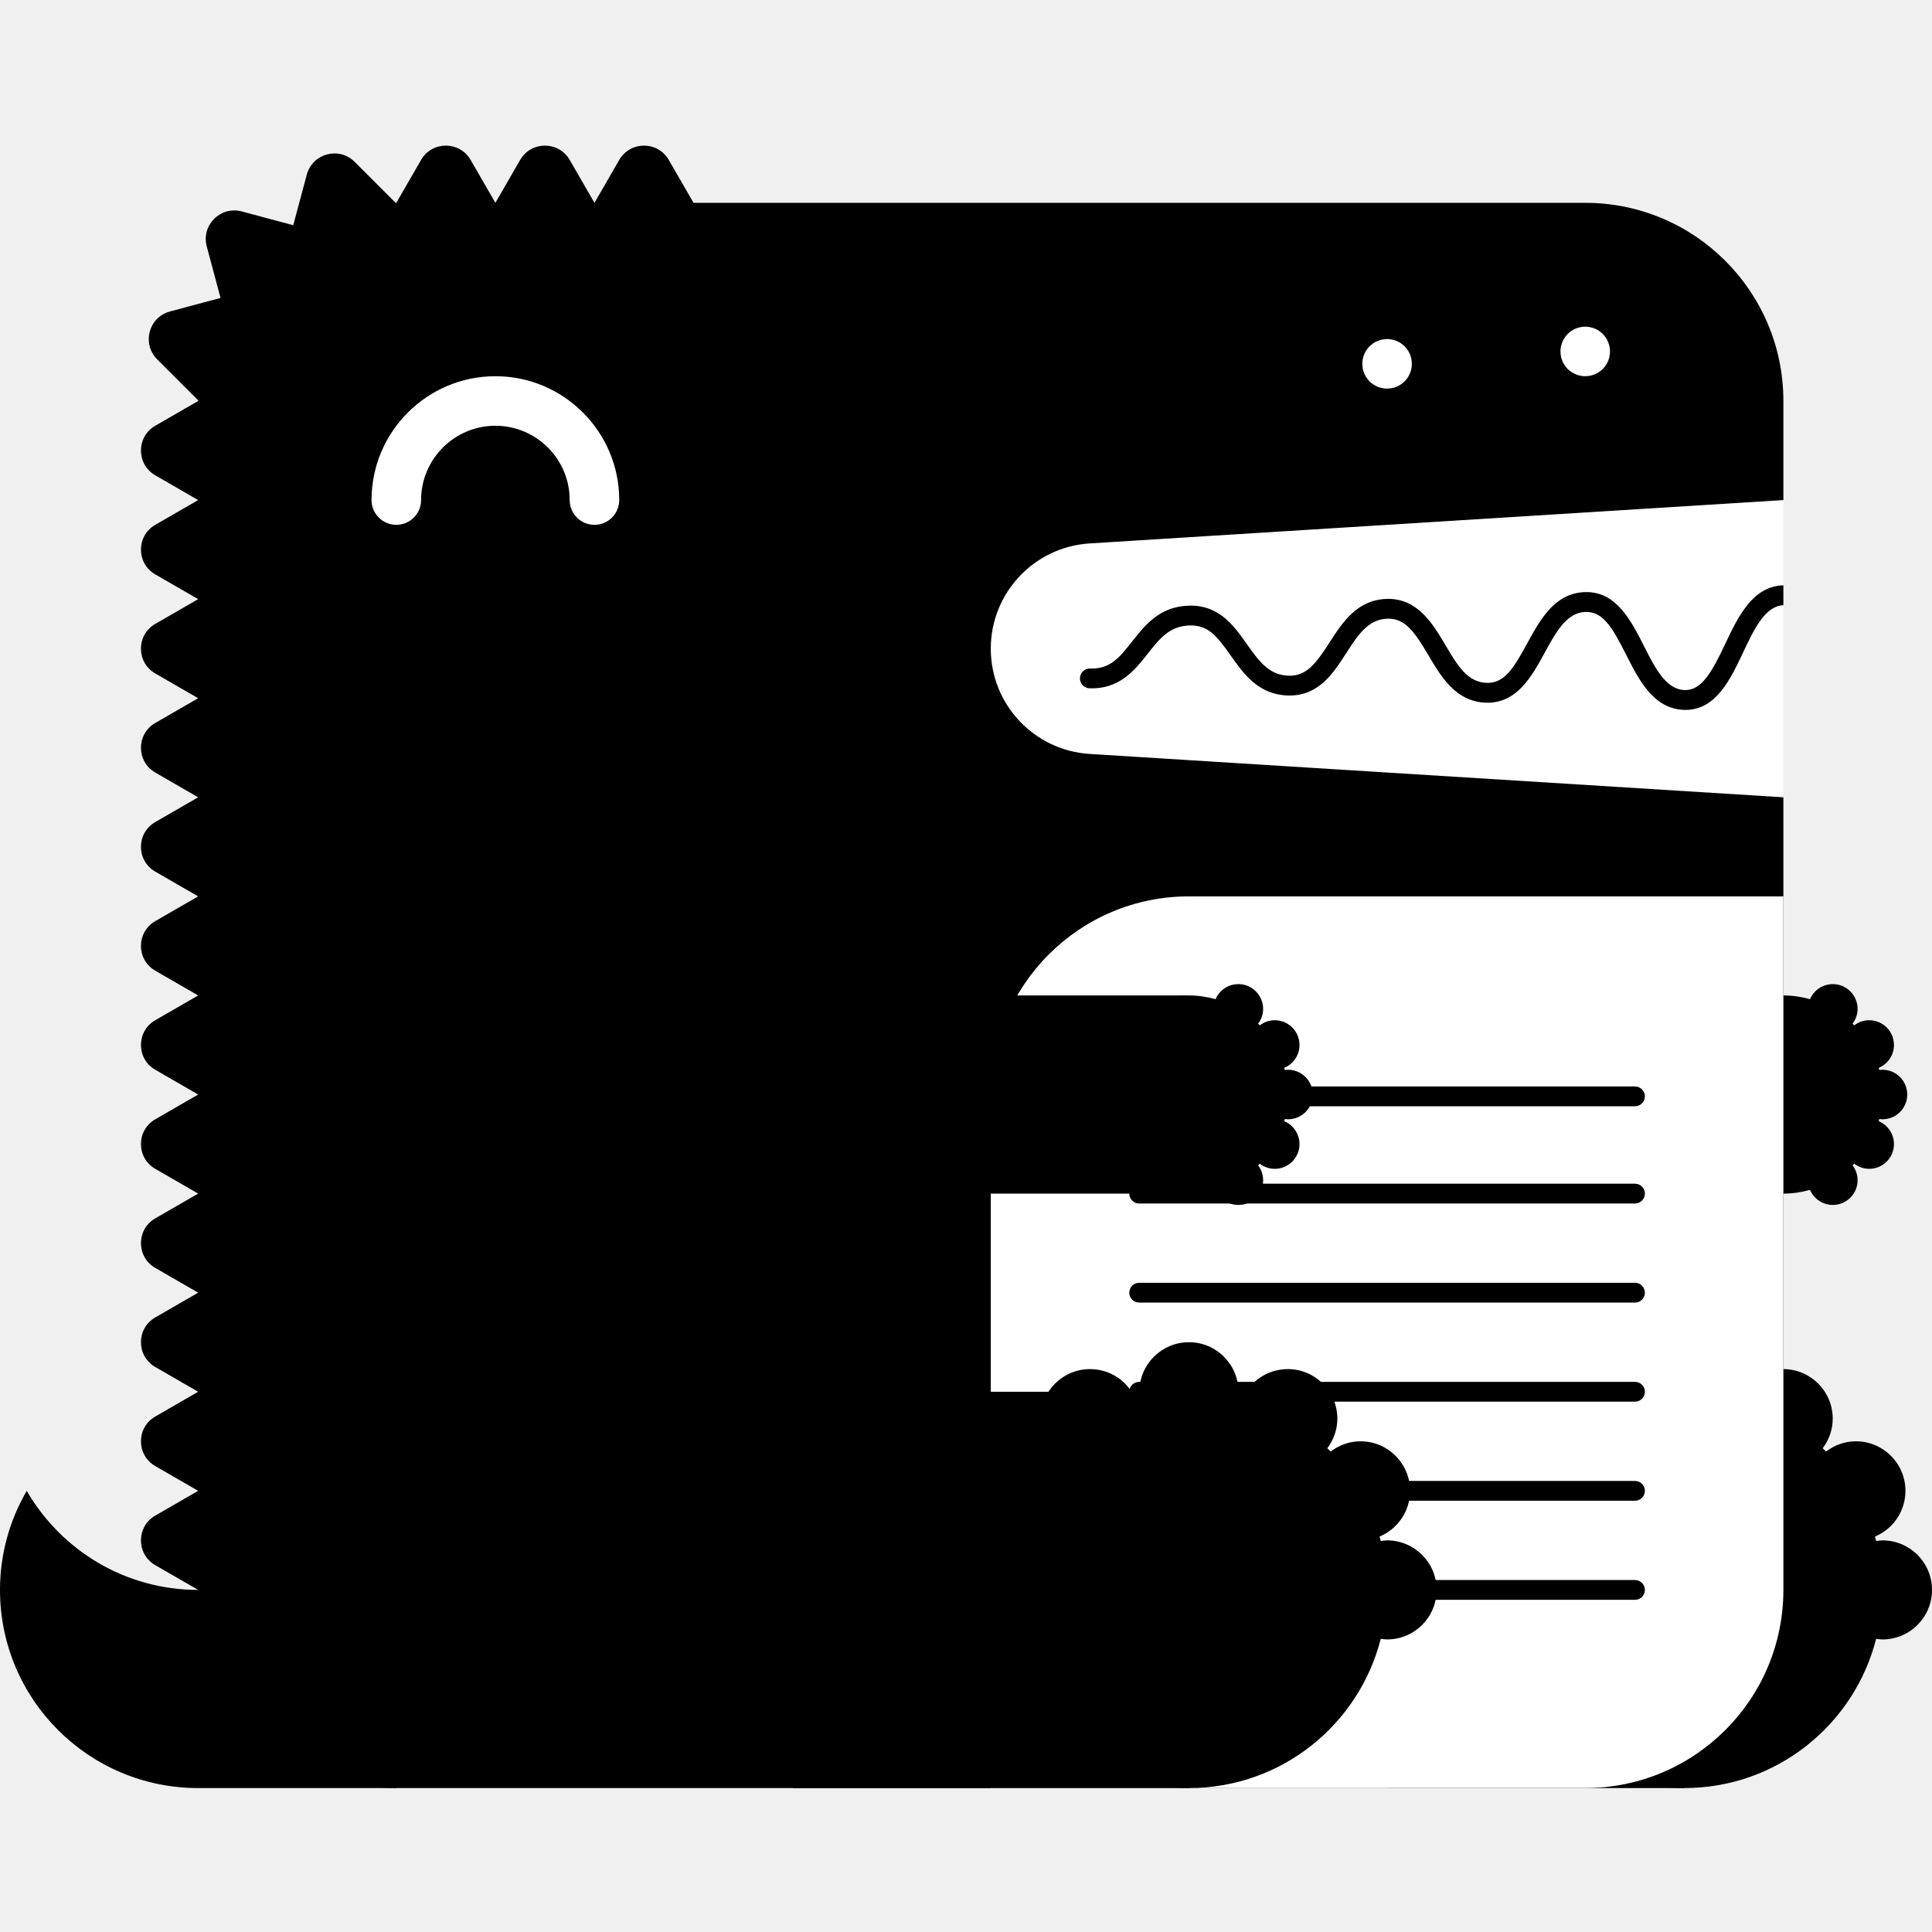
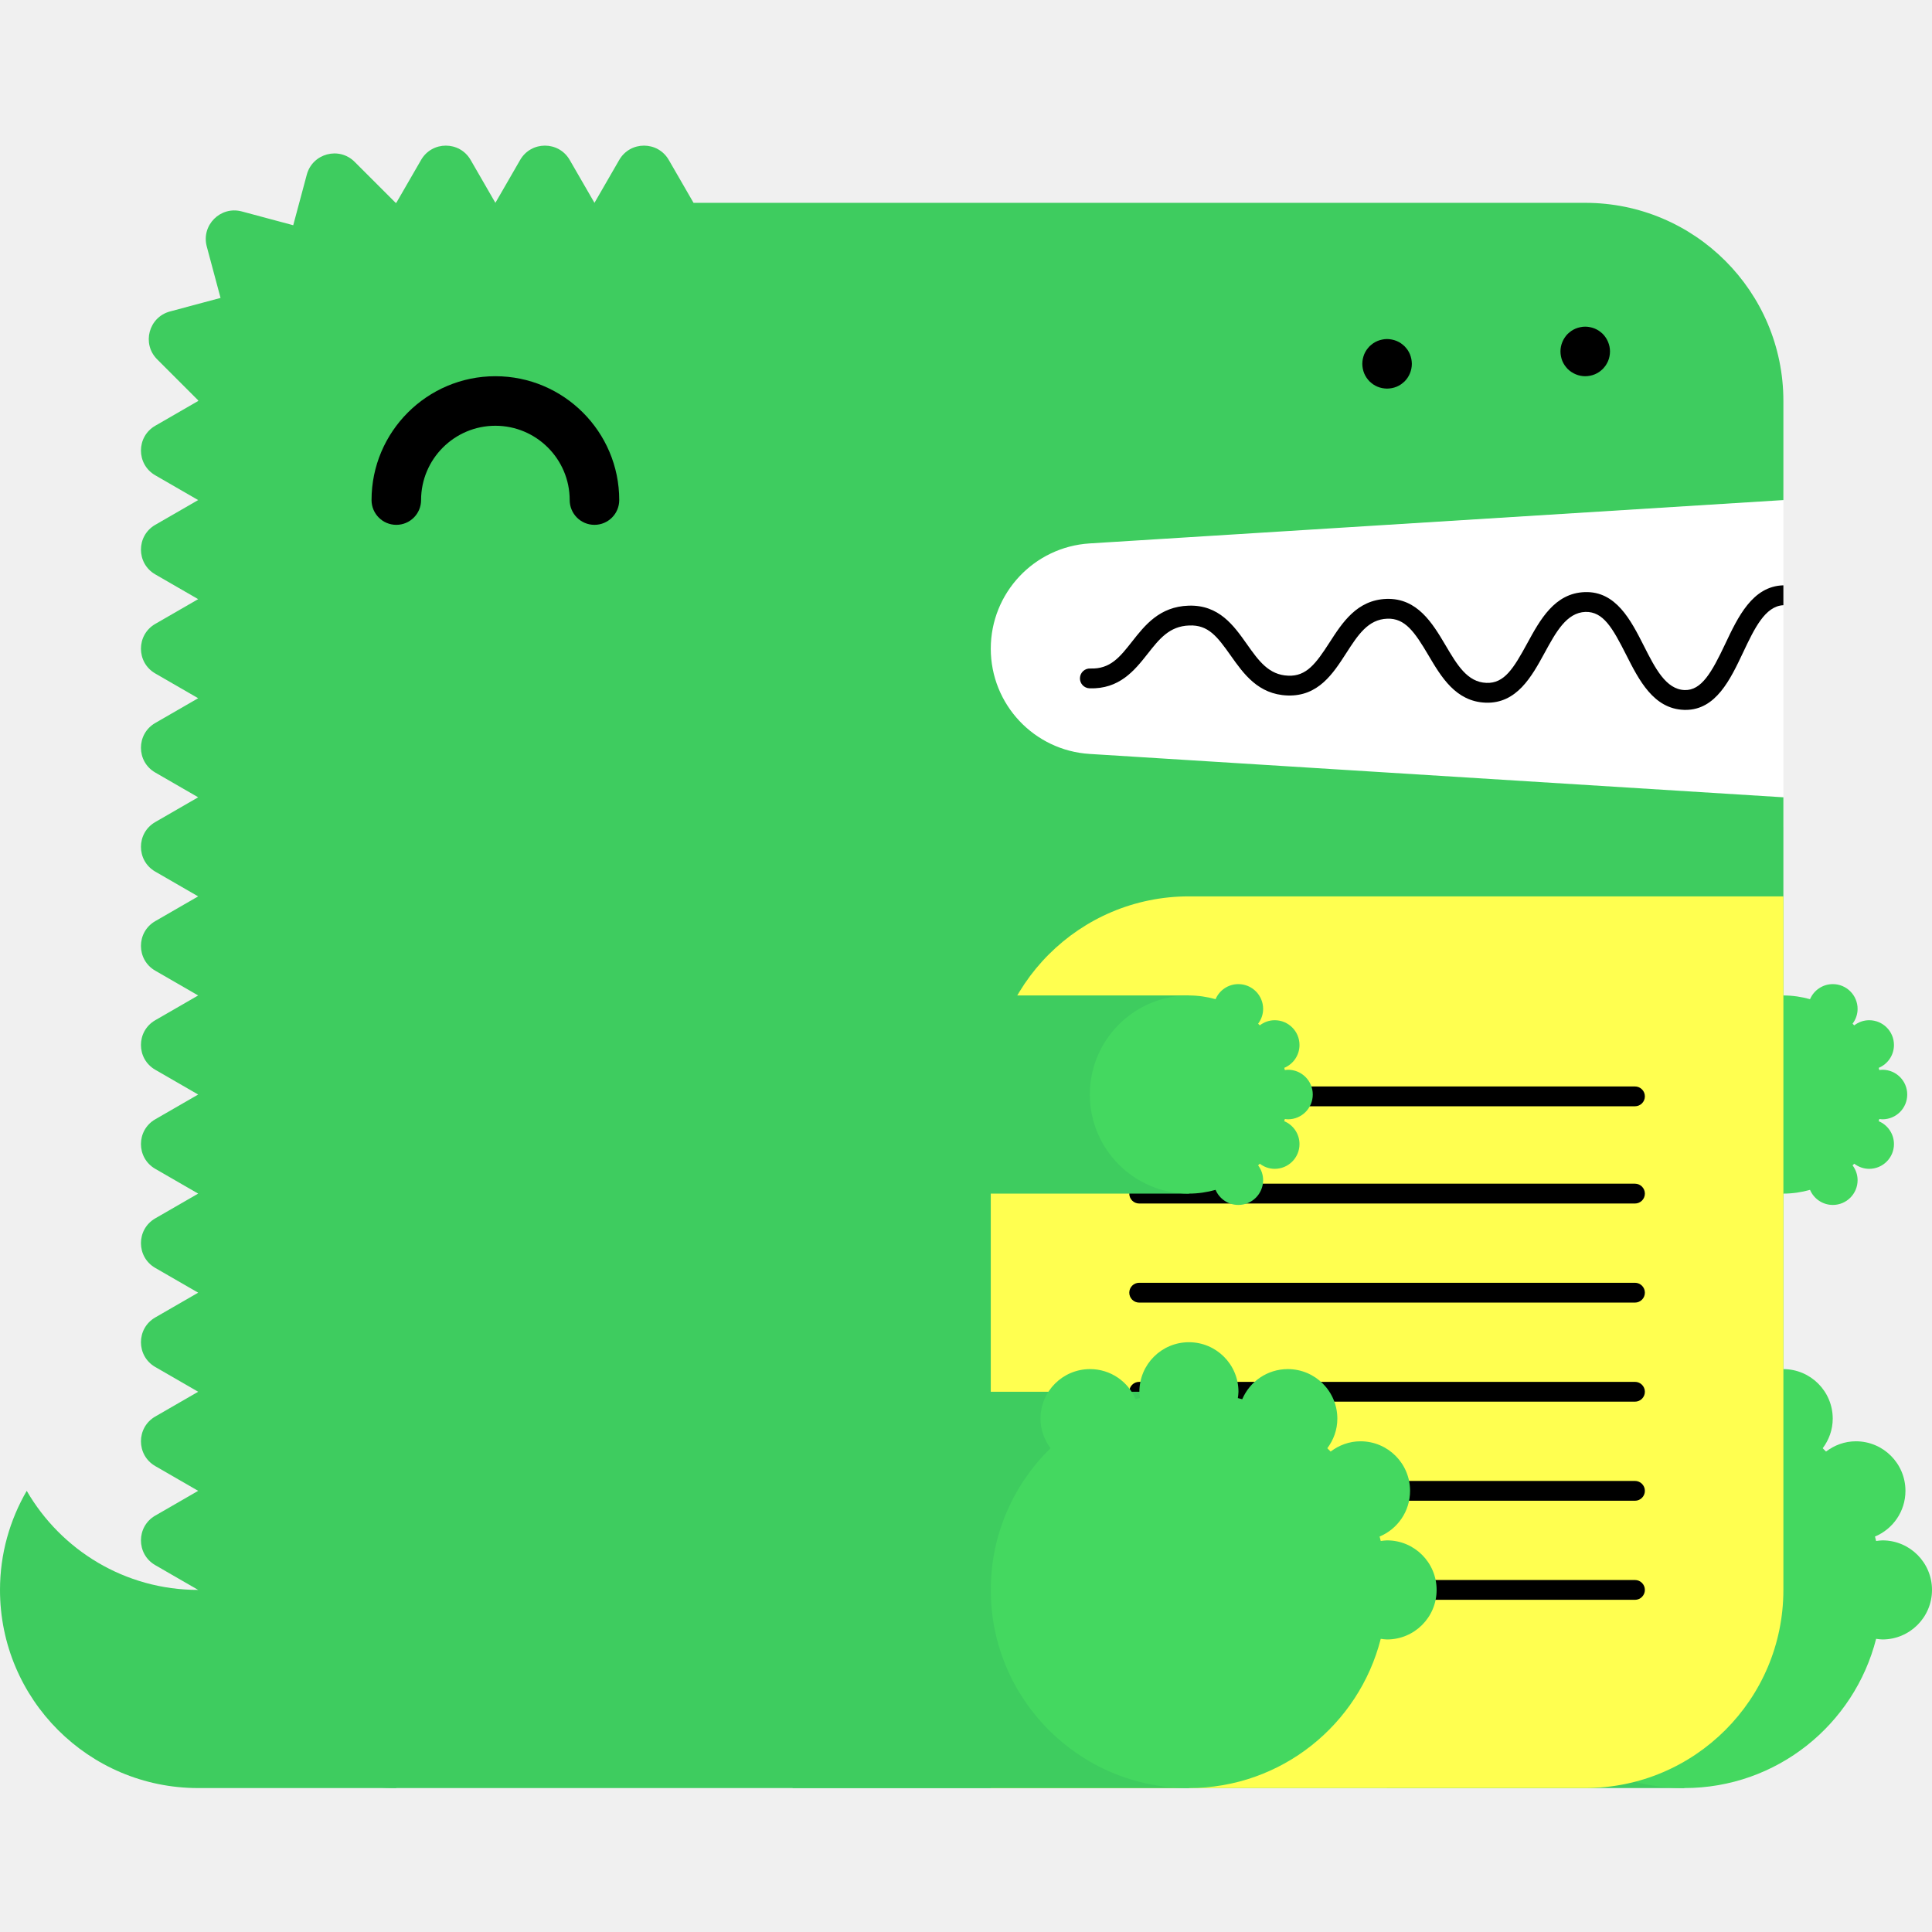
- <svg xmlns="http://www.w3.org/2000/svg" viewBox="0 -19 256 256">
-   <g stroke="none" fill-rule="evenodd">
-     <rect fill="white" x="126.031" y="45.949" width="110.277" height="44.636" />
-     <path fill="black" d="M26.256,191.672 C16.544,191.672 8.083,186.385 3.541,178.544 C1.302,182.409 0,186.884 0,191.672 C0,206.173 11.755,217.928 26.256,217.928 L52.513,217.928 L52.513,191.672 L26.256,191.672 Z" />
-     <path fill="black" d="M144.385,53.006 L236.308,47.262 L236.308,34.133 C236.308,19.632 224.552,7.877 210.052,7.877 L91.898,7.877 L88.616,2.192 C87.156,-0.335 83.51,-0.335 82.052,2.192 L78.77,7.877 L75.488,2.192 C74.028,-0.335 70.382,-0.335 68.924,2.192 L65.642,7.877 L62.36,2.192 C60.9,-0.335 57.254,-0.335 55.796,2.192 L52.513,7.877 C52.485,7.877 52.457,7.881 52.428,7.881 L46.99,2.444 C44.928,0.382 41.407,1.325 40.651,4.143 L38.855,10.844 L32.037,9.016 C29.219,8.262 26.64,10.84 27.397,13.659 L29.223,20.476 L22.523,22.271 C19.705,23.027 18.761,26.549 20.823,28.612 L26.26,34.049 C26.26,34.077 26.257,34.104 26.257,34.133 L20.571,37.415 C18.045,38.874 18.045,42.521 20.571,43.979 L26.257,47.262 L20.571,50.544 C18.045,52.002 18.045,55.649 20.571,57.108 L26.257,60.39 L20.571,63.672 C18.045,65.13 18.045,68.777 20.571,70.236 L26.257,73.518 L20.571,76.8 C18.045,78.259 18.045,81.906 20.571,83.364 L26.257,86.646 L20.571,89.928 C18.045,91.387 18.045,95.034 20.571,96.492 L26.257,99.774 L20.571,103.056 C18.045,104.515 18.045,108.162 20.571,109.621 L26.257,112.903 L20.571,116.185 C18.045,117.643 18.045,121.29 20.571,122.749 L26.257,126.031 L20.571,129.313 C18.045,130.771 18.045,134.418 20.571,135.877 L26.257,139.159 L20.571,142.441 C18.045,143.9 18.045,147.547 20.571,149.005 L26.257,152.287 L20.571,155.569 C18.045,157.028 18.045,160.675 20.571,162.133 L26.257,165.415 L20.571,168.697 C18.045,170.156 18.045,173.803 20.571,175.262 L26.257,178.544 L20.571,181.826 C18.045,183.284 18.045,186.931 20.571,188.39 L26.257,191.672 C26.257,206.173 38.012,217.928 52.513,217.928 L210.052,217.928 C224.552,217.928 236.308,206.173 236.308,191.672 L236.308,86.646 L144.385,80.901 C137.02,80.44 131.283,74.333 131.283,66.954 C131.283,59.574 137.02,53.467 144.385,53.006" />
-     <polygon fill="black" points="183.795 217.928 223.179 217.928 223.179 165.415 183.795 165.415" />
-     <path fill="black" d="M249.436,185.108 C249.148,185.108 248.874,185.156 248.597,185.192 C248.547,184.995 248.5,184.797 248.445,184.6 C250.816,183.61 252.482,181.273 252.482,178.544 C252.482,174.918 249.544,171.979 245.918,171.979 C244.424,171.979 243.062,172.499 241.958,173.34 C241.812,173.191 241.667,173.044 241.518,172.898 C242.341,171.801 242.846,170.454 242.846,168.977 C242.846,165.351 239.907,162.413 236.281,162.413 C233.57,162.413 231.244,164.058 230.244,166.405 C230.049,166.35 229.854,166.304 229.66,166.254 C229.695,165.977 229.744,165.703 229.744,165.415 C229.744,161.789 226.805,158.851 223.179,158.851 C219.553,158.851 216.615,161.789 216.615,165.415 C216.615,165.703 216.664,165.977 216.699,166.254 C216.505,166.304 216.309,166.35 216.115,166.405 C215.115,164.058 212.789,162.413 210.078,162.413 C206.452,162.413 203.513,165.351 203.513,168.977 C203.513,170.454 204.018,171.801 204.841,172.898 C199.961,177.667 196.923,184.311 196.923,191.672 C196.923,206.173 208.678,217.928 223.179,217.928 C235.44,217.928 245.707,209.513 248.597,198.152 C248.874,198.187 249.148,198.236 249.436,198.236 C253.062,198.236 256,195.298 256,191.672 C256,188.046 253.062,185.108 249.436,185.108" />
-     <polygon fill="black" points="196.923 139.159 236.308 139.159 236.308 112.903 196.923 112.903" />
-     <path fill="black" d="M249.436,129.313 C251.249,129.313 252.718,127.844 252.718,126.031 C252.718,124.218 251.249,122.749 249.436,122.749 C249.293,122.749 249.155,122.774 249.017,122.791 C248.991,122.692 248.969,122.594 248.941,122.495 C250.125,122 250.959,120.831 250.959,119.467 C250.959,117.654 249.49,116.185 247.677,116.185 C246.93,116.185 246.248,116.443 245.697,116.865 C245.625,116.79 245.551,116.716 245.476,116.644 C245.889,116.097 246.141,115.422 246.141,114.683 C246.141,112.871 244.672,111.401 242.859,111.401 C241.503,111.401 240.339,112.224 239.839,113.397 C238.714,113.084 237.534,112.903 236.308,112.903 C229.058,112.903 223.179,118.781 223.179,126.031 C223.179,133.28 229.058,139.159 236.308,139.159 C237.534,139.159 238.714,138.978 239.839,138.664 C240.339,139.838 241.503,140.661 242.859,140.661 C244.672,140.661 246.141,139.19 246.141,137.379 C246.141,136.64 245.889,135.965 245.476,135.417 C245.551,135.345 245.625,135.272 245.697,135.197 C246.248,135.618 246.93,135.877 247.677,135.877 C249.49,135.877 250.959,134.408 250.959,132.595 C250.959,131.231 250.125,130.061 248.941,129.566 C248.969,129.469 248.991,129.369 249.017,129.271 C249.155,129.288 249.293,129.313 249.436,129.313" />
-     <path fill="white" d="M78.769,50.544 C76.956,50.544 75.487,49.075 75.487,47.262 C75.487,41.832 71.071,37.415 65.641,37.415 C60.211,37.415 55.795,41.832 55.795,47.262 C55.795,49.075 54.326,50.544 52.513,50.544 C50.7,50.544 49.231,49.075 49.231,47.262 C49.231,38.212 56.592,30.851 65.641,30.851 C74.69,30.851 82.051,38.212 82.051,47.262 C82.051,49.075 80.582,50.544 78.769,50.544" />
-     <path fill="white" d="M131.282,217.928 L210.051,217.928 C224.553,217.928 236.308,206.173 236.308,191.672 L236.308,99.774 L157.538,99.774 C143.037,99.774 131.282,111.529 131.282,126.031 L131.282,217.928 Z" />
-     <path fill="black" d="M216.641,140.472 L150.949,140.472 C150.223,140.472 149.636,139.885 149.636,139.159 C149.636,138.433 150.223,137.846 150.949,137.846 L216.641,137.846 C217.367,137.846 217.954,138.433 217.954,139.159 C217.954,139.885 217.367,140.472 216.641,140.472" />
-     <path fill="black" d="M216.641,166.728 L150.949,166.728 C150.223,166.728 149.636,166.141 149.636,165.415 C149.636,164.689 150.223,164.103 150.949,164.103 L216.641,164.103 C217.367,164.103 217.954,164.689 217.954,165.415 C217.954,166.141 217.367,166.728 216.641,166.728" />
-     <path fill="black" d="M216.641,192.985 L150.949,192.985 C150.223,192.985 149.636,192.398 149.636,191.672 C149.636,190.946 150.223,190.359 150.949,190.359 L216.641,190.359 C217.367,190.359 217.954,190.946 217.954,191.672 C217.954,192.398 217.367,192.985 216.641,192.985" />
-     <path fill="black" d="M216.641,127.587 L150.949,127.587 C150.223,127.587 149.636,126.999 149.636,126.274 C149.636,125.548 150.223,124.961 150.949,124.961 L216.641,124.961 C217.367,124.961 217.954,125.548 217.954,126.274 C217.954,126.999 217.367,127.587 216.641,127.587" />
-     <path fill="black" d="M216.641,153.6 L150.949,153.6 C150.223,153.6 149.636,153.013 149.636,152.287 C149.636,151.561 150.223,150.974 150.949,150.974 L216.641,150.974 C217.367,150.974 217.954,151.561 217.954,152.287 C217.954,153.013 217.367,153.6 216.641,153.6" />
-     <path fill="black" d="M216.641,179.856 L150.949,179.856 C150.223,179.856 149.636,179.27 149.636,178.544 C149.636,177.818 150.223,177.231 150.949,177.231 L216.641,177.231 C217.367,177.231 217.954,177.818 217.954,178.544 C217.954,179.27 217.367,179.856 216.641,179.856" />
-     <path fill="black" d="M236.308,58.567 C236.292,58.567 236.279,58.559 236.263,58.56 C232.206,58.698 230.287,62.756 228.594,66.336 C226.827,70.076 225.46,72.51 223.22,72.437 C220.74,72.347 219.322,69.546 217.821,66.58 C216.096,63.176 214.126,59.314 209.992,59.458 C205.993,59.595 204.067,63.126 202.369,66.241 C200.561,69.56 199.331,71.578 196.959,71.485 C194.429,71.393 193.084,69.115 191.529,66.479 C189.794,63.544 187.79,60.243 183.736,60.356 C179.805,60.491 177.874,63.487 176.17,66.132 C174.368,68.929 173.105,70.633 170.702,70.532 C168.112,70.438 166.774,68.549 165.226,66.361 C163.488,63.902 161.529,61.119 157.487,61.254 C153.643,61.385 151.712,63.839 150.009,66.004 C148.392,68.057 147.129,69.682 144.458,69.58 C143.733,69.551 143.125,70.119 143.099,70.845 C143.071,71.569 143.638,72.178 144.363,72.206 C148.324,72.338 150.33,69.841 152.072,67.628 C153.617,65.664 154.951,63.969 157.577,63.88 C160.105,63.772 161.291,65.343 163.084,67.877 C164.787,70.285 166.719,73.016 170.608,73.156 C174.681,73.293 176.641,70.248 178.377,67.554 C179.929,65.146 181.268,63.068 183.825,62.98 C186.179,62.892 187.46,64.753 189.267,67.813 C190.969,70.697 192.898,73.965 196.864,74.109 C200.967,74.251 202.948,70.668 204.674,67.499 C206.169,64.758 207.581,62.168 210.081,62.082 C212.435,62.027 213.663,64.176 215.478,67.767 C217.175,71.119 219.098,74.915 223.126,75.061 C223.2,75.064 223.274,75.065 223.348,75.065 C227.37,75.065 229.279,71.028 230.968,67.458 C232.464,64.294 233.879,61.313 236.308,61.192 L236.308,58.567 Z" />
-     <polygon fill="black" points="105.026 217.928 157.538 217.928 157.538 165.415 105.026 165.415" />
-     <path fill="black" d="M183.795,185.108 C183.507,185.108 183.233,185.156 182.956,185.192 C182.906,184.995 182.859,184.797 182.804,184.6 C185.175,183.61 186.841,181.273 186.841,178.544 C186.841,174.918 183.903,171.979 180.277,171.979 C178.783,171.979 177.421,172.499 176.317,173.34 C176.171,173.191 176.026,173.044 175.877,172.898 C176.7,171.801 177.205,170.454 177.205,168.977 C177.205,165.351 174.266,162.413 170.64,162.413 C167.929,162.413 165.603,164.058 164.603,166.405 C164.408,166.35 164.213,166.304 164.019,166.254 C164.054,165.977 164.103,165.703 164.103,165.415 C164.103,161.789 161.164,158.851 157.538,158.851 C153.912,158.851 150.974,161.789 150.974,165.415 C150.974,165.703 151.023,165.977 151.058,166.254 C150.864,166.304 150.668,166.35 150.474,166.405 C149.474,164.058 147.147,162.413 144.437,162.413 C140.811,162.413 137.872,165.351 137.872,168.977 C137.872,170.454 138.377,171.801 139.2,172.898 C134.32,177.667 131.282,184.311 131.282,191.672 C131.282,206.173 143.037,217.928 157.538,217.928 C169.799,217.928 180.066,209.513 182.956,198.152 C183.233,198.187 183.507,198.236 183.795,198.236 C187.421,198.236 190.359,195.298 190.359,191.672 C190.359,188.046 187.421,185.108 183.795,185.108" />
-     <polygon fill="black" points="105.026 139.159 157.538 139.159 157.538 112.903 105.026 112.903" />
-     <path fill="black" d="M170.667,129.313 C172.48,129.313 173.949,127.844 173.949,126.031 C173.949,124.218 172.48,122.749 170.667,122.749 C170.524,122.749 170.386,122.774 170.248,122.791 C170.222,122.692 170.199,122.594 170.172,122.495 C171.356,122 172.19,120.831 172.19,119.467 C172.19,117.654 170.72,116.185 168.907,116.185 C168.16,116.185 167.479,116.443 166.928,116.865 C166.856,116.79 166.782,116.716 166.707,116.644 C167.119,116.097 167.371,115.422 167.371,114.683 C167.371,112.871 165.902,111.401 164.089,111.401 C162.733,111.401 161.57,112.224 161.07,113.397 C159.945,113.084 158.765,112.903 157.538,112.903 C150.289,112.903 144.41,118.781 144.41,126.031 C144.41,133.28 150.289,139.159 157.538,139.159 C158.765,139.159 159.945,138.978 161.07,138.664 C161.57,139.838 162.733,140.661 164.089,140.661 C165.902,140.661 167.371,139.19 167.371,137.379 C167.371,136.64 167.119,135.965 166.707,135.417 C166.782,135.345 166.856,135.272 166.928,135.197 C167.479,135.618 168.16,135.877 168.907,135.877 C170.72,135.877 172.19,134.408 172.19,132.595 C172.19,131.231 171.356,130.061 170.172,129.566 C170.199,129.469 170.222,129.369 170.248,129.271 C170.386,129.288 170.524,129.313 170.667,129.313" />
-     <path fill="white" d="M183.795,32.492 C183.585,32.492 183.362,32.466 183.152,32.427 C182.942,32.387 182.73,32.322 182.535,32.243 C182.338,32.164 182.154,32.059 181.969,31.941 C181.798,31.823 181.629,31.678 181.47,31.534 C181.327,31.376 181.182,31.219 181.064,31.035 C180.946,30.851 180.841,30.667 180.761,30.471 C180.683,30.274 180.618,30.064 180.578,29.854 C180.539,29.643 180.513,29.42 180.513,29.21 C180.513,29 180.539,28.777 180.578,28.567 C180.618,28.357 180.683,28.16 180.761,27.95 C180.841,27.753 180.946,27.569 181.064,27.385 C181.182,27.215 181.327,27.044 181.47,26.887 C181.629,26.742 181.798,26.598 181.969,26.48 C182.154,26.361 182.338,26.256 182.535,26.178 C182.73,26.099 182.942,26.033 183.152,25.994 C183.572,25.902 184.005,25.902 184.438,25.994 C184.647,26.033 184.858,26.099 185.055,26.178 C185.251,26.256 185.436,26.361 185.62,26.48 C185.79,26.598 185.96,26.742 186.119,26.887 C186.263,27.044 186.407,27.215 186.526,27.385 C186.644,27.569 186.749,27.753 186.827,27.95 C186.906,28.16 186.972,28.357 187.011,28.567 C187.049,28.777 187.077,29 187.077,29.21 C187.077,30.077 186.721,30.93 186.119,31.534 C185.96,31.678 185.79,31.823 185.62,31.941 C185.436,32.059 185.251,32.164 185.055,32.243 C184.858,32.322 184.647,32.387 184.438,32.427 C184.228,32.466 184.005,32.492 183.795,32.492" />
-     <path fill="white" d="M210.051,30.851 C209.185,30.851 208.345,30.497 207.726,29.893 C207.583,29.735 207.439,29.565 207.321,29.394 C207.202,29.21 207.097,29.026 207.017,28.83 C206.94,28.633 206.874,28.423 206.835,28.213 C206.795,28.002 206.769,27.779 206.769,27.569 C206.769,26.703 207.124,25.863 207.726,25.246 C207.885,25.101 208.054,24.957 208.225,24.839 C208.41,24.72 208.594,24.615 208.791,24.537 C208.987,24.458 209.198,24.392 209.408,24.353 C209.828,24.261 210.274,24.261 210.695,24.353 C210.903,24.392 211.115,24.458 211.312,24.537 C211.507,24.615 211.692,24.72 211.876,24.839 C212.047,24.957 212.216,25.101 212.375,25.246 C212.978,25.863 213.333,26.703 213.333,27.569 C213.333,27.779 213.306,28.002 213.268,28.213 C213.228,28.423 213.163,28.633 213.084,28.83 C212.992,29.026 212.9,29.21 212.782,29.394 C212.664,29.565 212.519,29.735 212.375,29.893 C212.216,30.037 212.047,30.182 211.876,30.3 C211.692,30.418 211.507,30.523 211.312,30.602 C211.115,30.681 210.903,30.746 210.695,30.786 C210.485,30.825 210.261,30.851 210.051,30.851" />
+ <svg xmlns="http://www.w3.org/2000/svg" width="800px" height="800px" viewBox="0 -19 256 256" version="1.1" preserveAspectRatio="xMidYMid">
+   <g>
+     <rect fill="#FFFFFF" x="126.031" y="45.949" width="110.277" height="44.636">
+ 
+ </rect>
+     <path d="M26.256,191.672 C16.544,191.672 8.083,186.385 3.541,178.544 C1.302,182.409 0,186.884 0,191.672 C0,206.173 11.755,217.928 26.256,217.928 L52.513,217.928 L52.513,191.672 L26.256,191.672 Z" fill="#3ECC5F">
+ 
+ </path>
+     <path d="M144.385,53.006 L236.308,47.262 L236.308,34.133 C236.308,19.632 224.552,7.877 210.052,7.877 L91.898,7.877 L88.616,2.192 C87.156,-0.335 83.51,-0.335 82.052,2.192 L78.77,7.877 L75.488,2.192 C74.028,-0.335 70.382,-0.335 68.924,2.192 L65.642,7.877 L62.36,2.192 C60.9,-0.335 57.254,-0.335 55.796,2.192 L52.513,7.877 C52.485,7.877 52.457,7.881 52.428,7.881 L46.99,2.444 C44.928,0.382 41.407,1.325 40.651,4.143 L38.855,10.844 L32.037,9.016 C29.219,8.262 26.64,10.84 27.397,13.659 L29.223,20.476 L22.523,22.271 C19.705,23.027 18.761,26.549 20.823,28.612 L26.26,34.049 C26.26,34.077 26.257,34.104 26.257,34.133 L20.571,37.415 C18.045,38.874 18.045,42.521 20.571,43.979 L26.257,47.262 L20.571,50.544 C18.045,52.002 18.045,55.649 20.571,57.108 L26.257,60.39 L20.571,63.672 C18.045,65.13 18.045,68.777 20.571,70.236 L26.257,73.518 L20.571,76.8 C18.045,78.259 18.045,81.906 20.571,83.364 L26.257,86.646 L20.571,89.928 C18.045,91.387 18.045,95.034 20.571,96.492 L26.257,99.774 L20.571,103.056 C18.045,104.515 18.045,108.162 20.571,109.621 L26.257,112.903 L20.571,116.185 C18.045,117.643 18.045,121.29 20.571,122.749 L26.257,126.031 L20.571,129.313 C18.045,130.771 18.045,134.418 20.571,135.877 L26.257,139.159 L20.571,142.441 C18.045,143.9 18.045,147.547 20.571,149.005 L26.257,152.287 L20.571,155.569 C18.045,157.028 18.045,160.675 20.571,162.133 L26.257,165.415 L20.571,168.697 C18.045,170.156 18.045,173.803 20.571,175.262 L26.257,178.544 L20.571,181.826 C18.045,183.284 18.045,186.931 20.571,188.39 L26.257,191.672 C26.257,206.173 38.012,217.928 52.513,217.928 L210.052,217.928 C224.552,217.928 236.308,206.173 236.308,191.672 L236.308,86.646 L144.385,80.901 C137.02,80.44 131.283,74.333 131.283,66.954 C131.283,59.574 137.02,53.467 144.385,53.006" fill="#3ECC5F">
+ 
+ </path>
+     <polygon fill="#3ECC5F" points="183.795 217.928 223.179 217.928 223.179 165.415 183.795 165.415">
+ 
+ </polygon>
+     <path d="M249.436,185.108 C249.148,185.108 248.874,185.156 248.597,185.192 C248.547,184.995 248.5,184.797 248.445,184.6 C250.816,183.61 252.482,181.273 252.482,178.544 C252.482,174.918 249.544,171.979 245.918,171.979 C244.424,171.979 243.062,172.499 241.958,173.34 C241.812,173.191 241.667,173.044 241.518,172.898 C242.341,171.801 242.846,170.454 242.846,168.977 C242.846,165.351 239.907,162.413 236.281,162.413 C233.57,162.413 231.244,164.058 230.244,166.405 C230.049,166.35 229.854,166.304 229.66,166.254 C229.695,165.977 229.744,165.703 229.744,165.415 C229.744,161.789 226.805,158.851 223.179,158.851 C219.553,158.851 216.615,161.789 216.615,165.415 C216.615,165.703 216.664,165.977 216.699,166.254 C216.505,166.304 216.309,166.35 216.115,166.405 C215.115,164.058 212.789,162.413 210.078,162.413 C206.452,162.413 203.513,165.351 203.513,168.977 C203.513,170.454 204.018,171.801 204.841,172.898 C199.961,177.667 196.923,184.311 196.923,191.672 C196.923,206.173 208.678,217.928 223.179,217.928 C235.44,217.928 245.707,209.513 248.597,198.152 C248.874,198.187 249.148,198.236 249.436,198.236 C253.062,198.236 256,195.298 256,191.672 C256,188.046 253.062,185.108 249.436,185.108" fill="#44D860">
+ 
+ </path>
+     <polygon fill="#3ECC5F" points="196.923 139.159 236.308 139.159 236.308 112.903 196.923 112.903">
+ 
+ </polygon>
+     <path d="M249.436,129.313 C251.249,129.313 252.718,127.844 252.718,126.031 C252.718,124.218 251.249,122.749 249.436,122.749 C249.293,122.749 249.155,122.774 249.017,122.791 C248.991,122.692 248.969,122.594 248.941,122.495 C250.125,122 250.959,120.831 250.959,119.467 C250.959,117.654 249.49,116.185 247.677,116.185 C246.93,116.185 246.248,116.443 245.697,116.865 C245.625,116.79 245.551,116.716 245.476,116.644 C245.889,116.097 246.141,115.422 246.141,114.683 C246.141,112.871 244.672,111.401 242.859,111.401 C241.503,111.401 240.339,112.224 239.839,113.397 C238.714,113.084 237.534,112.903 236.308,112.903 C229.058,112.903 223.179,118.781 223.179,126.031 C223.179,133.28 229.058,139.159 236.308,139.159 C237.534,139.159 238.714,138.978 239.839,138.664 C240.339,139.838 241.503,140.661 242.859,140.661 C244.672,140.661 246.141,139.19 246.141,137.379 C246.141,136.64 245.889,135.965 245.476,135.417 C245.551,135.345 245.625,135.272 245.697,135.197 C246.248,135.618 246.93,135.877 247.677,135.877 C249.49,135.877 250.959,134.408 250.959,132.595 C250.959,131.231 250.125,130.061 248.941,129.566 C248.969,129.469 248.991,129.369 249.017,129.271 C249.155,129.288 249.293,129.313 249.436,129.313" fill="#44D860">
+ 
+ </path>
+     <path d="M78.769,50.544 C76.956,50.544 75.487,49.075 75.487,47.262 C75.487,41.832 71.071,37.415 65.641,37.415 C60.211,37.415 55.795,41.832 55.795,47.262 C55.795,49.075 54.326,50.544 52.513,50.544 C50.7,50.544 49.231,49.075 49.231,47.262 C49.231,38.212 56.592,30.851 65.641,30.851 C74.69,30.851 82.051,38.212 82.051,47.262 C82.051,49.075 80.582,50.544 78.769,50.544" fill="#000000">
+ 
+ </path>
+     <path d="M131.282,217.928 L210.051,217.928 C224.553,217.928 236.308,206.173 236.308,191.672 L236.308,99.774 L157.538,99.774 C143.037,99.774 131.282,111.529 131.282,126.031 L131.282,217.928 Z" fill="#FFFF50">
+ 
+ </path>
+     <path d="M216.641,140.472 L150.949,140.472 C150.223,140.472 149.636,139.885 149.636,139.159 C149.636,138.433 150.223,137.846 150.949,137.846 L216.641,137.846 C217.367,137.846 217.954,138.433 217.954,139.159 C217.954,139.885 217.367,140.472 216.641,140.472" fill="#000000">
+ 
+ </path>
+     <path d="M216.641,166.728 L150.949,166.728 C150.223,166.728 149.636,166.141 149.636,165.415 C149.636,164.689 150.223,164.103 150.949,164.103 L216.641,164.103 C217.367,164.103 217.954,164.689 217.954,165.415 C217.954,166.141 217.367,166.728 216.641,166.728" fill="#000000">
+ 
+ </path>
+     <path d="M216.641,192.985 L150.949,192.985 C150.223,192.985 149.636,192.398 149.636,191.672 C149.636,190.946 150.223,190.359 150.949,190.359 L216.641,190.359 C217.367,190.359 217.954,190.946 217.954,191.672 C217.954,192.398 217.367,192.985 216.641,192.985" fill="#000000">
+ 
+ </path>
+     <path d="M216.641,127.587 L150.949,127.587 C150.223,127.587 149.636,126.999 149.636,126.274 C149.636,125.548 150.223,124.961 150.949,124.961 L216.641,124.961 C217.367,124.961 217.954,125.548 217.954,126.274 C217.954,126.999 217.367,127.587 216.641,127.587" fill="#000000">
+ 
+ </path>
+     <path d="M216.641,153.6 L150.949,153.6 C150.223,153.6 149.636,153.013 149.636,152.287 C149.636,151.561 150.223,150.974 150.949,150.974 L216.641,150.974 C217.367,150.974 217.954,151.561 217.954,152.287 C217.954,153.013 217.367,153.6 216.641,153.6" fill="#000000">
+ 
+ </path>
+     <path d="M216.641,179.856 L150.949,179.856 C150.223,179.856 149.636,179.27 149.636,178.544 C149.636,177.818 150.223,177.231 150.949,177.231 L216.641,177.231 C217.367,177.231 217.954,177.818 217.954,178.544 C217.954,179.27 217.367,179.856 216.641,179.856" fill="#000000">
+ 
+ </path>
+     <path d="M236.308,58.567 C236.292,58.567 236.279,58.559 236.263,58.56 C232.206,58.698 230.287,62.756 228.594,66.336 C226.827,70.076 225.46,72.51 223.22,72.437 C220.74,72.347 219.322,69.546 217.821,66.58 C216.096,63.176 214.126,59.314 209.992,59.458 C205.993,59.595 204.067,63.126 202.369,66.241 C200.561,69.56 199.331,71.578 196.959,71.485 C194.429,71.393 193.084,69.115 191.529,66.479 C189.794,63.544 187.79,60.243 183.736,60.356 C179.805,60.491 177.874,63.487 176.17,66.132 C174.368,68.929 173.105,70.633 170.702,70.532 C168.112,70.438 166.774,68.549 165.226,66.361 C163.488,63.902 161.529,61.119 157.487,61.254 C153.643,61.385 151.712,63.839 150.009,66.004 C148.392,68.057 147.129,69.682 144.458,69.58 C143.733,69.551 143.125,70.119 143.099,70.845 C143.071,71.569 143.638,72.178 144.363,72.206 C148.324,72.338 150.33,69.841 152.072,67.628 C153.617,65.664 154.951,63.969 157.577,63.88 C160.105,63.772 161.291,65.343 163.084,67.877 C164.787,70.285 166.719,73.016 170.608,73.156 C174.681,73.293 176.641,70.248 178.377,67.554 C179.929,65.146 181.268,63.068 183.825,62.98 C186.179,62.892 187.46,64.753 189.267,67.813 C190.969,70.697 192.898,73.965 196.864,74.109 C200.967,74.251 202.948,70.668 204.674,67.499 C206.169,64.758 207.581,62.168 210.081,62.082 C212.435,62.027 213.663,64.176 215.478,67.767 C217.175,71.119 219.098,74.915 223.126,75.061 C223.2,75.064 223.274,75.065 223.348,75.065 C227.37,75.065 229.279,71.028 230.968,67.458 C232.464,64.294 233.879,61.313 236.308,61.192 L236.308,58.567 Z" fill="#000000">
+ 
+ </path>
+     <polygon fill="#3ECC5F" points="105.026 217.928 157.538 217.928 157.538 165.415 105.026 165.415">
+ 
+ </polygon>
+     <path d="M183.795,185.108 C183.507,185.108 183.233,185.156 182.956,185.192 C182.906,184.995 182.859,184.797 182.804,184.6 C185.175,183.61 186.841,181.273 186.841,178.544 C186.841,174.918 183.903,171.979 180.277,171.979 C178.783,171.979 177.421,172.499 176.317,173.34 C176.171,173.191 176.026,173.044 175.877,172.898 C176.7,171.801 177.205,170.454 177.205,168.977 C177.205,165.351 174.266,162.413 170.64,162.413 C167.929,162.413 165.603,164.058 164.603,166.405 C164.408,166.35 164.213,166.304 164.019,166.254 C164.054,165.977 164.103,165.703 164.103,165.415 C164.103,161.789 161.164,158.851 157.538,158.851 C153.912,158.851 150.974,161.789 150.974,165.415 C150.974,165.703 151.023,165.977 151.058,166.254 C150.864,166.304 150.668,166.35 150.474,166.405 C149.474,164.058 147.147,162.413 144.437,162.413 C140.811,162.413 137.872,165.351 137.872,168.977 C137.872,170.454 138.377,171.801 139.2,172.898 C134.32,177.667 131.282,184.311 131.282,191.672 C131.282,206.173 143.037,217.928 157.538,217.928 C169.799,217.928 180.066,209.513 182.956,198.152 C183.233,198.187 183.507,198.236 183.795,198.236 C187.421,198.236 190.359,195.298 190.359,191.672 C190.359,188.046 187.421,185.108 183.795,185.108" fill="#44D860">
+ 
+ </path>
+     <polygon fill="#3ECC5F" points="105.026 139.159 157.538 139.159 157.538 112.903 105.026 112.903">
+ 
+ </polygon>
+     <path d="M170.667,129.313 C172.48,129.313 173.949,127.844 173.949,126.031 C173.949,124.218 172.48,122.749 170.667,122.749 C170.524,122.749 170.386,122.774 170.248,122.791 C170.222,122.692 170.199,122.594 170.172,122.495 C171.356,122 172.19,120.831 172.19,119.467 C172.19,117.654 170.72,116.185 168.907,116.185 C168.16,116.185 167.479,116.443 166.928,116.865 C166.856,116.79 166.782,116.716 166.707,116.644 C167.119,116.097 167.371,115.422 167.371,114.683 C167.371,112.871 165.902,111.401 164.089,111.401 C162.733,111.401 161.57,112.224 161.07,113.397 C159.945,113.084 158.765,112.903 157.538,112.903 C150.289,112.903 144.41,118.781 144.41,126.031 C144.41,133.28 150.289,139.159 157.538,139.159 C158.765,139.159 159.945,138.978 161.07,138.664 C161.57,139.838 162.733,140.661 164.089,140.661 C165.902,140.661 167.371,139.19 167.371,137.379 C167.371,136.64 167.119,135.965 166.707,135.417 C166.782,135.345 166.856,135.272 166.928,135.197 C167.479,135.618 168.16,135.877 168.907,135.877 C170.72,135.877 172.19,134.408 172.19,132.595 C172.19,131.231 171.356,130.061 170.172,129.566 C170.199,129.469 170.222,129.369 170.248,129.271 C170.386,129.288 170.524,129.313 170.667,129.313" fill="#44D860">
+ 
+ </path>
+     <path d="M183.795,32.492 C183.585,32.492 183.362,32.466 183.152,32.427 C182.942,32.387 182.73,32.322 182.535,32.243 C182.338,32.164 182.154,32.059 181.969,31.941 C181.798,31.823 181.629,31.678 181.47,31.534 C181.327,31.376 181.182,31.219 181.064,31.035 C180.946,30.851 180.841,30.667 180.761,30.471 C180.683,30.274 180.618,30.064 180.578,29.854 C180.539,29.643 180.513,29.42 180.513,29.21 C180.513,29 180.539,28.777 180.578,28.567 C180.618,28.357 180.683,28.16 180.761,27.95 C180.841,27.753 180.946,27.569 181.064,27.385 C181.182,27.215 181.327,27.044 181.47,26.887 C181.629,26.742 181.798,26.598 181.969,26.48 C182.154,26.361 182.338,26.256 182.535,26.178 C182.73,26.099 182.942,26.033 183.152,25.994 C183.572,25.902 184.005,25.902 184.438,25.994 C184.647,26.033 184.858,26.099 185.055,26.178 C185.251,26.256 185.436,26.361 185.62,26.48 C185.79,26.598 185.96,26.742 186.119,26.887 C186.263,27.044 186.407,27.215 186.526,27.385 C186.644,27.569 186.749,27.753 186.827,27.95 C186.906,28.16 186.972,28.357 187.011,28.567 C187.049,28.777 187.077,29 187.077,29.21 C187.077,30.077 186.721,30.93 186.119,31.534 C185.96,31.678 185.79,31.823 185.62,31.941 C185.436,32.059 185.251,32.164 185.055,32.243 C184.858,32.322 184.647,32.387 184.438,32.427 C184.228,32.466 184.005,32.492 183.795,32.492" fill="#000000">
+ 
+ </path>
+     <path d="M210.051,30.851 C209.185,30.851 208.345,30.497 207.726,29.893 C207.583,29.735 207.439,29.565 207.321,29.394 C207.202,29.21 207.097,29.026 207.017,28.83 C206.94,28.633 206.874,28.423 206.835,28.213 C206.795,28.002 206.769,27.779 206.769,27.569 C206.769,26.703 207.124,25.863 207.726,25.246 C207.885,25.101 208.054,24.957 208.225,24.839 C208.41,24.72 208.594,24.615 208.791,24.537 C208.987,24.458 209.198,24.392 209.408,24.353 C209.828,24.261 210.274,24.261 210.695,24.353 C210.903,24.392 211.115,24.458 211.312,24.537 C211.507,24.615 211.692,24.72 211.876,24.839 C212.047,24.957 212.216,25.101 212.375,25.246 C212.978,25.863 213.333,26.703 213.333,27.569 C213.333,27.779 213.306,28.002 213.268,28.213 C213.228,28.423 213.163,28.633 213.084,28.83 C212.992,29.026 212.9,29.21 212.782,29.394 C212.664,29.565 212.519,29.735 212.375,29.893 C212.216,30.037 212.047,30.182 211.876,30.3 C211.692,30.418 211.507,30.523 211.312,30.602 C211.115,30.681 210.903,30.746 210.695,30.786 C210.485,30.825 210.261,30.851 210.051,30.851" fill="#000000">
+ 
+ </path>
  </g>
</svg>
